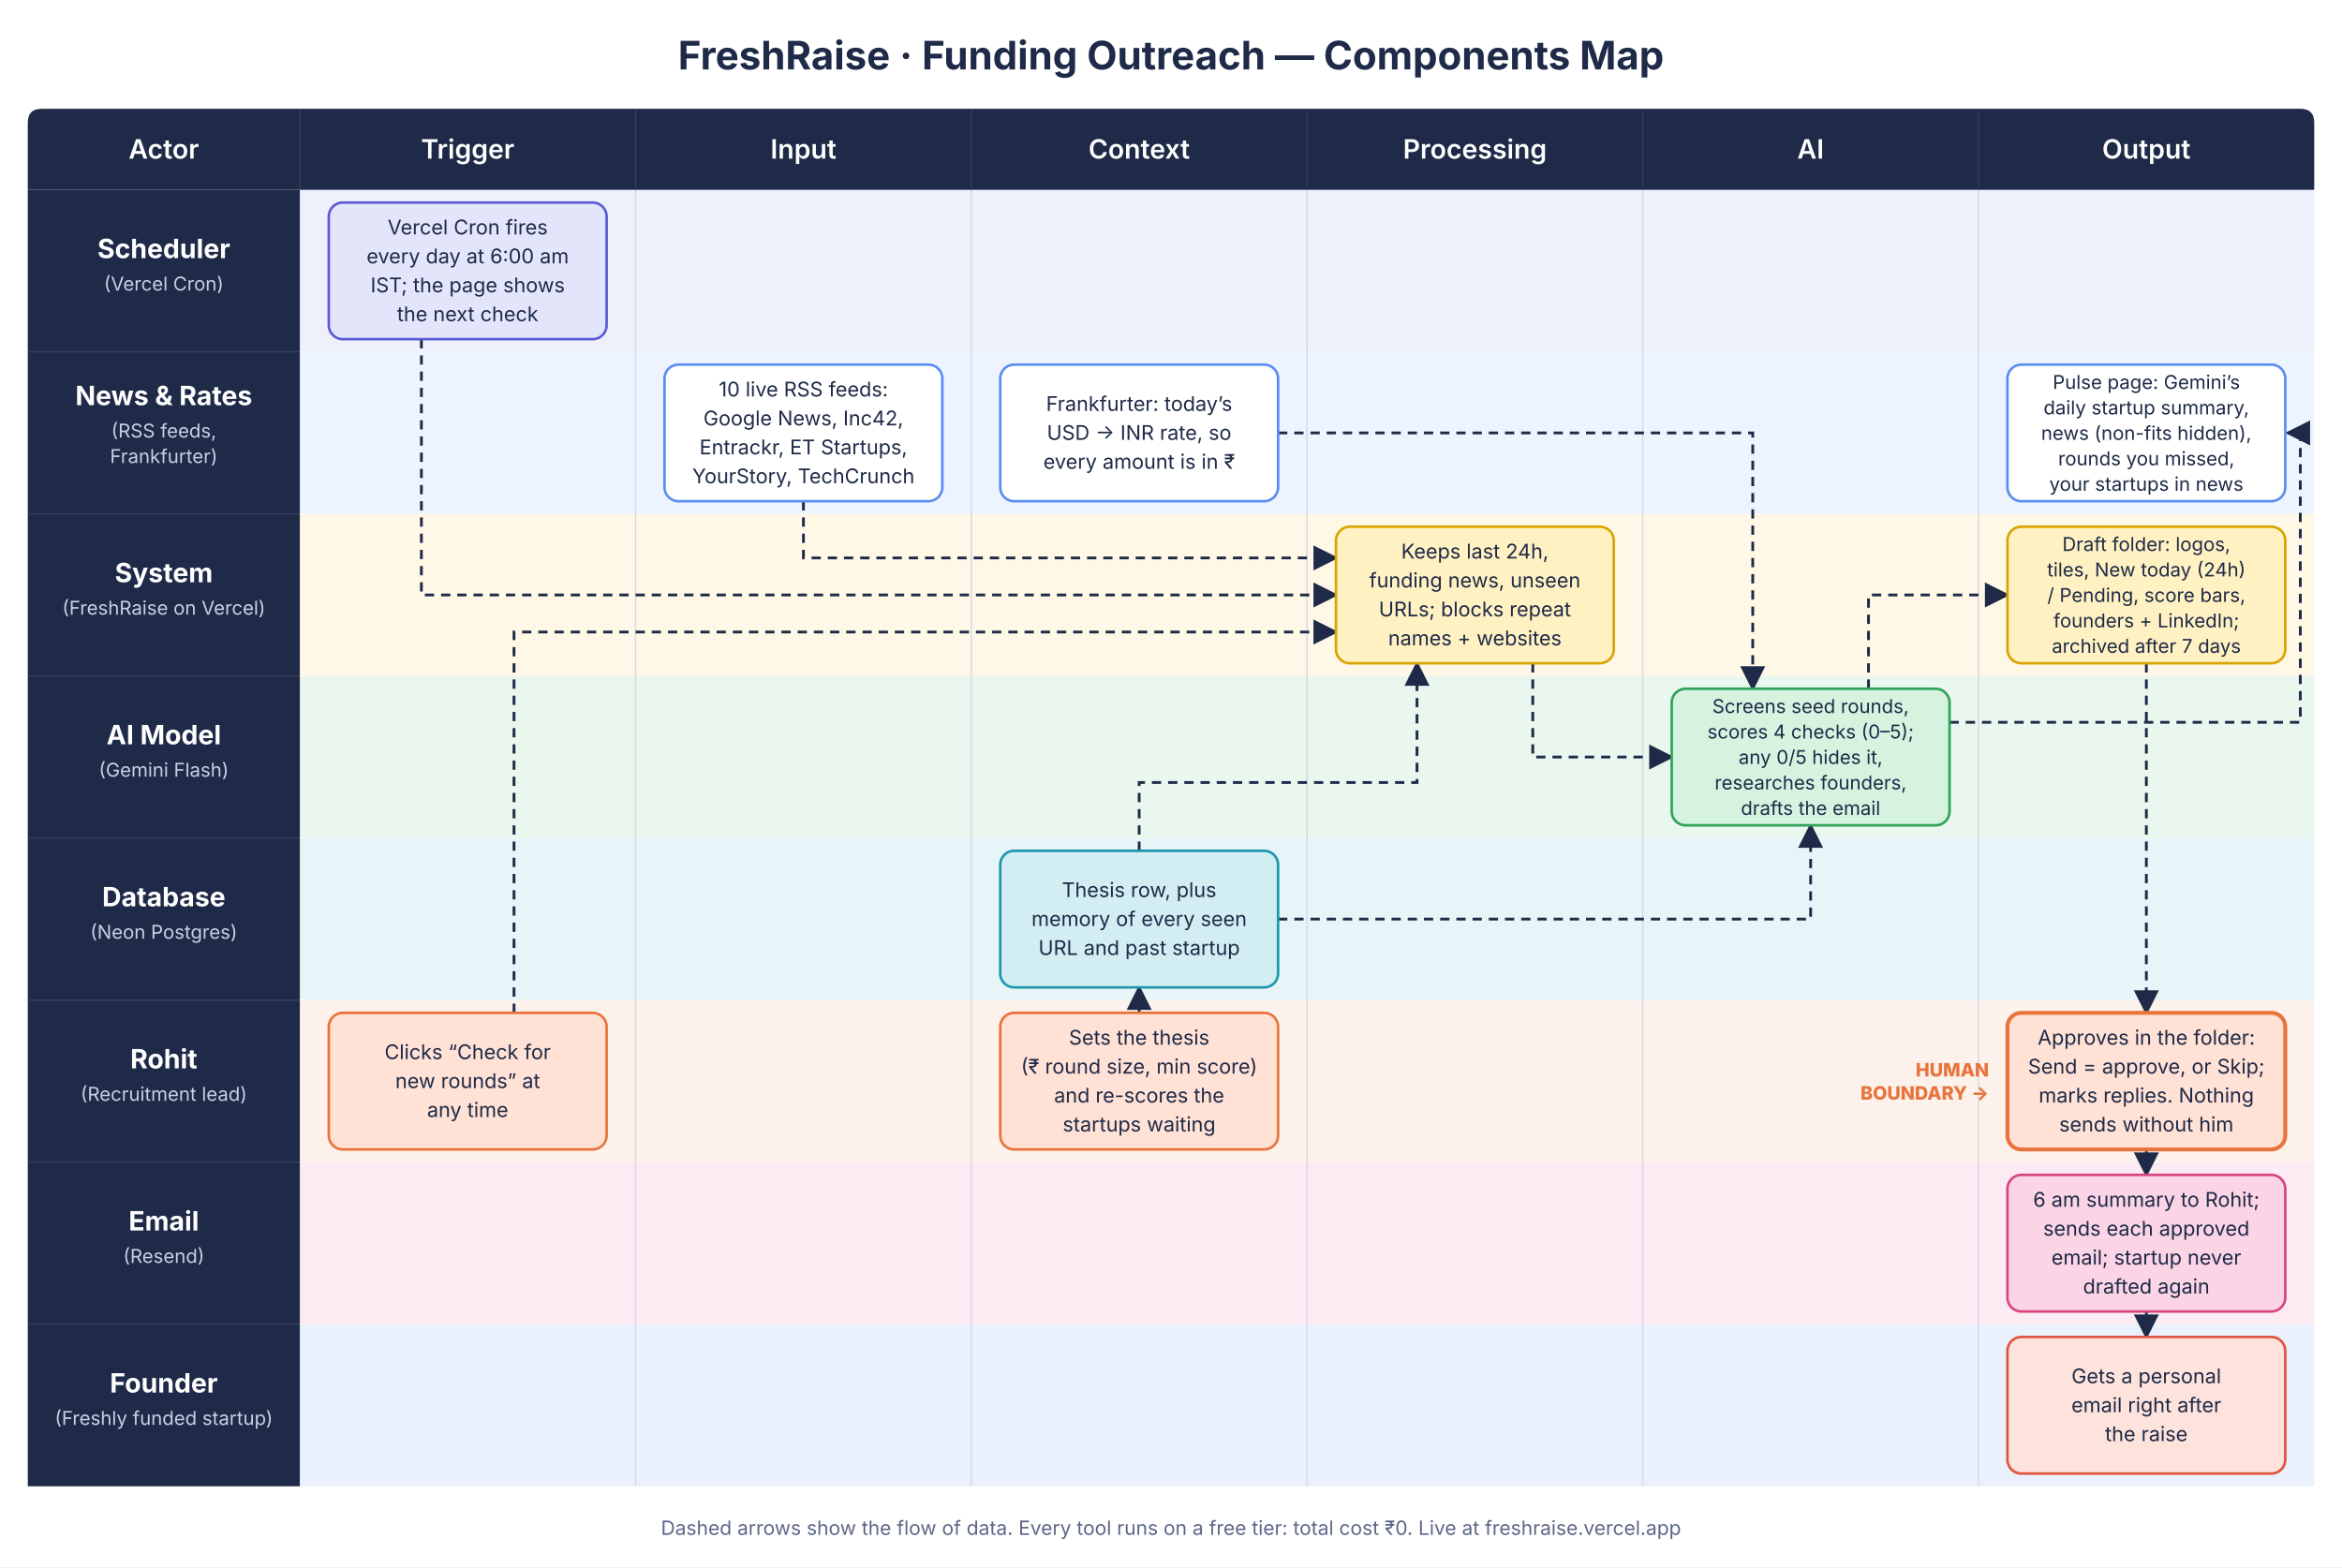
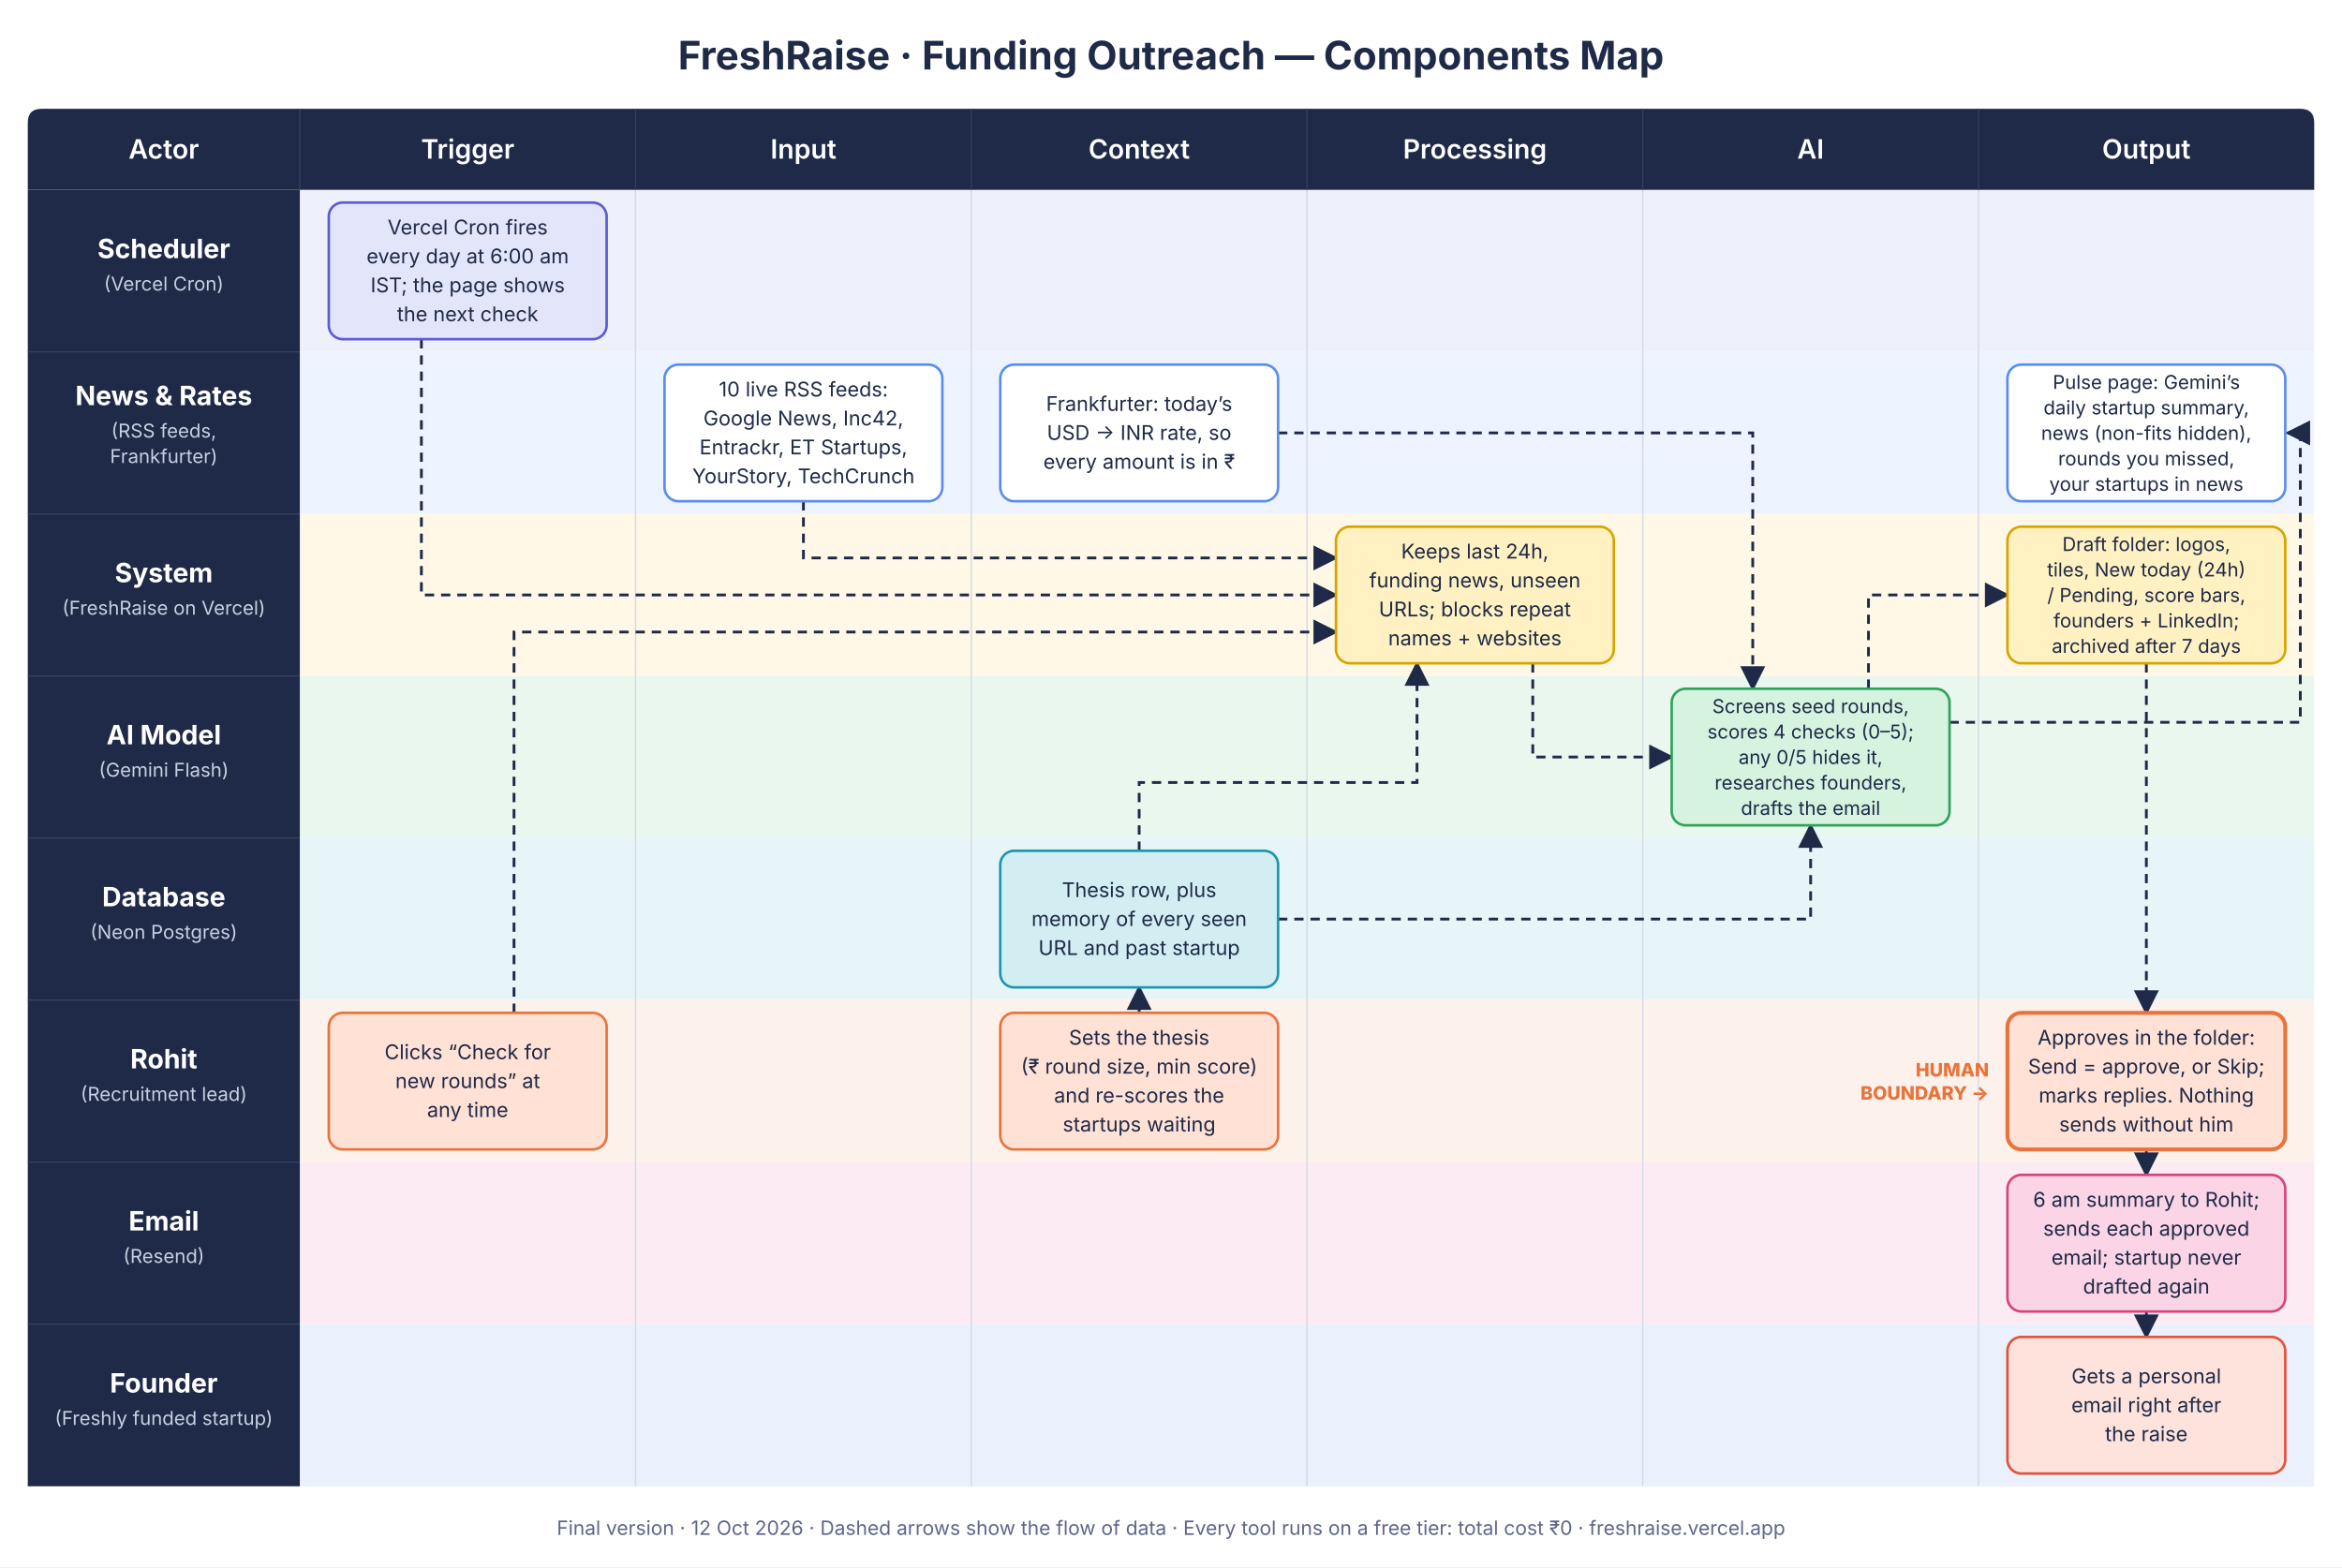
<svg xmlns="http://www.w3.org/2000/svg" viewBox="0 0 2023 1354" width="2023" height="1354" font-family="'Segoe UI', 'Inter', 'Helvetica Neue', Arial, sans-serif">
  <defs>
    <marker id="head" viewBox="0 0 10 10" refX="9" refY="5" markerWidth="9" markerHeight="9" orient="auto-start-reverse">
      <path d="M0 0 L10 5 L0 10Z" fill="#1e2a47" />
    </marker>
  </defs>
  <rect width="2023" height="1354" fill="#ffffff" />
  <text x="1011.5" y="60" text-anchor="middle" font-size="34" font-weight="700" fill="#1e2a47">FreshRaise · Funding Outreach — Components Map</text>
  <rect x="259" y="164" width="1740" height="140" fill="#eef0fb" />
  <rect x="24" y="164" width="235" height="140" fill="#1e2a47" />
  <text x="141.5" y="223" text-anchor="middle" font-size="23" font-weight="700" fill="#ffffff">Scheduler</text>
  <text x="141.5" y="251" text-anchor="middle" font-size="16.5" fill="#c9d0e3">(Vercel Cron)</text>
  <rect x="259" y="304" width="1740" height="140" fill="#eef4ff" />
  <rect x="24" y="304" width="235" height="140" fill="#1e2a47" />
  <line x1="24" y1="304" x2="259" y2="304" stroke="#34405f" stroke-width="1" />
  <text x="141.5" y="350" text-anchor="middle" font-size="23" font-weight="700" fill="#ffffff">News &amp; Rates</text>
  <text x="141.5" y="378" text-anchor="middle" font-size="16.5" fill="#c9d0e3">(RSS feeds,</text>
  <text x="141.5" y="400" text-anchor="middle" font-size="16.5" fill="#c9d0e3">Frankfurter)</text>
  <rect x="259" y="444" width="1740" height="140" fill="#fff8e6" />
  <rect x="24" y="444" width="235" height="140" fill="#1e2a47" />
  <line x1="24" y1="444" x2="259" y2="444" stroke="#34405f" stroke-width="1" />
  <text x="141.5" y="503" text-anchor="middle" font-size="23" font-weight="700" fill="#ffffff">System</text>
  <text x="141.5" y="531" text-anchor="middle" font-size="16.5" fill="#c9d0e3">(FreshRaise on Vercel)</text>
  <rect x="259" y="584" width="1740" height="140" fill="#e9f7ee" />
  <rect x="24" y="584" width="235" height="140" fill="#1e2a47" />
  <line x1="24" y1="584" x2="259" y2="584" stroke="#34405f" stroke-width="1" />
  <text x="141.5" y="643" text-anchor="middle" font-size="23" font-weight="700" fill="#ffffff">AI Model</text>
  <text x="141.5" y="671" text-anchor="middle" font-size="16.5" fill="#c9d0e3">(Gemini Flash)</text>
  <rect x="259" y="724" width="1740" height="140" fill="#e8f5f8" />
  <rect x="24" y="724" width="235" height="140" fill="#1e2a47" />
  <line x1="24" y1="724" x2="259" y2="724" stroke="#34405f" stroke-width="1" />
  <text x="141.5" y="783" text-anchor="middle" font-size="23" font-weight="700" fill="#ffffff">Database</text>
  <text x="141.5" y="811" text-anchor="middle" font-size="16.5" fill="#c9d0e3">(Neon Postgres)</text>
  <rect x="259" y="864" width="1740" height="140" fill="#fdf1ec" />
  <rect x="24" y="864" width="235" height="140" fill="#1e2a47" />
  <line x1="24" y1="864" x2="259" y2="864" stroke="#34405f" stroke-width="1" />
  <text x="141.5" y="923" text-anchor="middle" font-size="23" font-weight="700" fill="#ffffff">Rohit</text>
  <text x="141.5" y="951" text-anchor="middle" font-size="16.5" fill="#c9d0e3">(Recruitment lead)</text>
  <rect x="259" y="1004" width="1740" height="140" fill="#fcebf2" />
  <rect x="24" y="1004" width="235" height="140" fill="#1e2a47" />
  <line x1="24" y1="1004" x2="259" y2="1004" stroke="#34405f" stroke-width="1" />
  <text x="141.5" y="1063" text-anchor="middle" font-size="23" font-weight="700" fill="#ffffff">Email</text>
  <text x="141.5" y="1091" text-anchor="middle" font-size="16.5" fill="#c9d0e3">(Resend)</text>
  <rect x="259" y="1144" width="1740" height="140" fill="#eaf1fd" />
  <rect x="24" y="1144" width="235" height="140" fill="#1e2a47" />
  <line x1="24" y1="1144" x2="259" y2="1144" stroke="#34405f" stroke-width="1" />
  <text x="141.5" y="1203" text-anchor="middle" font-size="23" font-weight="700" fill="#ffffff">Founder</text>
  <text x="141.5" y="1231" text-anchor="middle" font-size="16.5" fill="#c9d0e3">(Freshly funded startup)</text>
  <line x1="549" y1="94" x2="549" y2="1284" stroke="#d5dae6" stroke-width="1.2" />
  <line x1="839" y1="94" x2="839" y2="1284" stroke="#d5dae6" stroke-width="1.2" />
  <line x1="1129" y1="94" x2="1129" y2="1284" stroke="#d5dae6" stroke-width="1.2" />
  <line x1="1419" y1="94" x2="1419" y2="1284" stroke="#d5dae6" stroke-width="1.2" />
  <line x1="1709" y1="94" x2="1709" y2="1284" stroke="#d5dae6" stroke-width="1.2" />
  <path d="M36 94 H1987 Q1999 94 1999 106 V164 H24 V106 Q24 94 36 94Z" fill="#1e2a47" />
  <text x="141.5" y="137" text-anchor="middle" font-size="23" font-weight="600" fill="#ffffff">Actor</text>
  <line x1="259" y1="94" x2="259" y2="164" stroke="#34405f" stroke-width="1" />
  <text x="404" y="137" text-anchor="middle" font-size="23" font-weight="600" fill="#ffffff">Trigger</text>
  <line x1="549" y1="94" x2="549" y2="164" stroke="#34405f" stroke-width="1" />
  <text x="694" y="137" text-anchor="middle" font-size="23" font-weight="600" fill="#ffffff">Input</text>
  <line x1="839" y1="94" x2="839" y2="164" stroke="#34405f" stroke-width="1" />
  <text x="984" y="137" text-anchor="middle" font-size="23" font-weight="600" fill="#ffffff">Context</text>
  <line x1="1129" y1="94" x2="1129" y2="164" stroke="#34405f" stroke-width="1" />
  <text x="1274" y="137" text-anchor="middle" font-size="23" font-weight="600" fill="#ffffff">Processing</text>
  <line x1="1419" y1="94" x2="1419" y2="164" stroke="#34405f" stroke-width="1" />
  <text x="1564" y="137" text-anchor="middle" font-size="23" font-weight="600" fill="#ffffff">AI</text>
  <line x1="1709" y1="94" x2="1709" y2="164" stroke="#34405f" stroke-width="1" />
  <text x="1854" y="137" text-anchor="middle" font-size="23" font-weight="600" fill="#ffffff">Output</text>
  <path d="M364 293 L364 514 L1154 514" fill="none" stroke="#1e2a47" stroke-width="2.4" stroke-dasharray="8 6" marker-end="url(#head)" />
  <path d="M694 433 L694 482 L1154 482" fill="none" stroke="#1e2a47" stroke-width="2.4" stroke-dasharray="8 6" marker-end="url(#head)" />
  <path d="M444 875 L444 546 L1154 546" fill="none" stroke="#1e2a47" stroke-width="2.4" stroke-dasharray="8 6" marker-end="url(#head)" />
  <path d="M1104 374 L1514 374 L1514 595" fill="none" stroke="#1e2a47" stroke-width="2.4" stroke-dasharray="8 6" marker-end="url(#head)" />
  <path d="M1324 573 L1324 654 L1444 654" fill="none" stroke="#1e2a47" stroke-width="2.4" stroke-dasharray="8 6" marker-end="url(#head)" />
  <path d="M984 735 L984 676 L1224 676 L1224 573" fill="none" stroke="#1e2a47" stroke-width="2.4" stroke-dasharray="8 6" marker-end="url(#head)" />
  <path d="M1104 794 L1564 794 L1564 713" fill="none" stroke="#1e2a47" stroke-width="2.4" stroke-dasharray="8 6" marker-end="url(#head)" />
  <path d="M984 875 L984 853" fill="none" stroke="#1e2a47" stroke-width="2.4" stroke-dasharray="8 6" marker-end="url(#head)" />
  <path d="M1614 595 L1614 514 L1734 514" fill="none" stroke="#1e2a47" stroke-width="2.4" stroke-dasharray="8 6" marker-end="url(#head)" />
  <path d="M1854 573 L1854 875" fill="none" stroke="#1e2a47" stroke-width="2.4" stroke-dasharray="8 6" marker-end="url(#head)" />
  <path d="M1684 624 L1987 624 L1987 374 L1976 374" fill="none" stroke="#1e2a47" stroke-width="2.4" stroke-dasharray="8 6" marker-end="url(#head)" />
  <path d="M1854 993 L1854 1015" fill="none" stroke="#1e2a47" stroke-width="2.4" stroke-dasharray="8 6" marker-end="url(#head)" />
  <path d="M1854 1133 L1854 1155" fill="none" stroke="#1e2a47" stroke-width="2.4" stroke-dasharray="8 6" marker-end="url(#head)" />
  <rect x="284" y="175" width="240" height="118" rx="12" fill="#e3e5fb" stroke="#5b5bd6" stroke-width="2.2" />
  <text x="404" y="202.5" text-anchor="middle" font-size="17.5" fill="#1e2a47">Vercel Cron fires</text>
  <text x="404" y="227.5" text-anchor="middle" font-size="17.5" fill="#1e2a47">every day at 6:00 am</text>
  <text x="404" y="252.5" text-anchor="middle" font-size="17.5" fill="#1e2a47">IST; the page shows</text>
  <text x="404" y="277.5" text-anchor="middle" font-size="17.5" fill="#1e2a47">the next check</text>
  <rect x="284" y="875" width="240" height="118" rx="12" fill="#ffe1d5" stroke="#e8743b" stroke-width="2.2" />
  <text x="404" y="915" text-anchor="middle" font-size="17.5" fill="#1e2a47">Clicks “Check for</text>
  <text x="404" y="940" text-anchor="middle" font-size="17.5" fill="#1e2a47">new rounds” at</text>
  <text x="404" y="965" text-anchor="middle" font-size="17.5" fill="#1e2a47">any time</text>
  <rect x="574" y="315" width="240" height="118" rx="12" fill="#ffffff" stroke="#5b8def" stroke-width="2.2" />
  <text x="694" y="342.5" text-anchor="middle" font-size="17.5" fill="#1e2a47">10 live RSS feeds:</text>
  <text x="694" y="367.5" text-anchor="middle" font-size="17.5" fill="#1e2a47">Google News, Inc42,</text>
  <text x="694" y="392.5" text-anchor="middle" font-size="17.5" fill="#1e2a47">Entrackr, ET Startups,</text>
  <text x="694" y="417.5" text-anchor="middle" font-size="17.5" fill="#1e2a47">YourStory, TechCrunch</text>
  <rect x="864" y="315" width="240" height="118" rx="12" fill="#ffffff" stroke="#5b8def" stroke-width="2.2" />
  <text x="984" y="355" text-anchor="middle" font-size="17.5" fill="#1e2a47">Frankfurter: today’s</text>
  <text x="984" y="380" text-anchor="middle" font-size="17.5" fill="#1e2a47">USD → INR rate, so</text>
  <text x="984" y="405" text-anchor="middle" font-size="17.5" fill="#1e2a47">every amount is in ₹</text>
  <rect x="864" y="735" width="240" height="118" rx="12" fill="#d3eef3" stroke="#1c97ad" stroke-width="2.2" />
  <text x="984" y="775" text-anchor="middle" font-size="17.5" fill="#1e2a47">Thesis row, plus</text>
  <text x="984" y="800" text-anchor="middle" font-size="17.5" fill="#1e2a47">memory of every seen</text>
  <text x="984" y="825" text-anchor="middle" font-size="17.5" fill="#1e2a47">URL and past startup</text>
  <rect x="864" y="875" width="240" height="118" rx="12" fill="#ffe1d5" stroke="#e8743b" stroke-width="2.2" />
  <text x="984" y="902.5" text-anchor="middle" font-size="17.5" fill="#1e2a47">Sets the thesis</text>
  <text x="984" y="927.5" text-anchor="middle" font-size="17.5" fill="#1e2a47">(₹ round size, min score)</text>
  <text x="984" y="952.5" text-anchor="middle" font-size="17.5" fill="#1e2a47">and re-scores the</text>
  <text x="984" y="977.5" text-anchor="middle" font-size="17.5" fill="#1e2a47">startups waiting</text>
  <rect x="1154" y="455" width="240" height="118" rx="12" fill="#fff1c2" stroke="#d9a400" stroke-width="2.2" />
  <text x="1274" y="482.5" text-anchor="middle" font-size="17.5" fill="#1e2a47">Keeps last 24h,</text>
  <text x="1274" y="507.5" text-anchor="middle" font-size="17.5" fill="#1e2a47">funding news, unseen</text>
  <text x="1274" y="532.5" text-anchor="middle" font-size="17.5" fill="#1e2a47">URLs; blocks repeat</text>
  <text x="1274" y="557.5" text-anchor="middle" font-size="17.5" fill="#1e2a47">names + websites</text>
  <rect x="1444" y="595" width="240" height="118" rx="12" fill="#d6f3e0" stroke="#2fa35a" stroke-width="2.2" />
  <text x="1564" y="616" text-anchor="middle" font-size="16.5" fill="#1e2a47">Screens seed rounds,</text>
  <text x="1564" y="638" text-anchor="middle" font-size="16.5" fill="#1e2a47">scores 4 checks (0–5);</text>
  <text x="1564" y="660" text-anchor="middle" font-size="16.5" fill="#1e2a47">any 0/5 hides it,</text>
  <text x="1564" y="682" text-anchor="middle" font-size="16.5" fill="#1e2a47">researches founders,</text>
  <text x="1564" y="704" text-anchor="middle" font-size="16.5" fill="#1e2a47">drafts the email</text>
  <rect x="1734" y="455" width="240" height="118" rx="12" fill="#fff1c2" stroke="#d9a400" stroke-width="2.2" />
  <text x="1854" y="476" text-anchor="middle" font-size="16.5" fill="#1e2a47">Draft folder: logos,</text>
  <text x="1854" y="498" text-anchor="middle" font-size="16.5" fill="#1e2a47">tiles, New today (24h)</text>
  <text x="1854" y="520" text-anchor="middle" font-size="16.5" fill="#1e2a47">/ Pending, score bars,</text>
  <text x="1854" y="542" text-anchor="middle" font-size="16.5" fill="#1e2a47">founders + LinkedIn;</text>
  <text x="1854" y="564" text-anchor="middle" font-size="16.5" fill="#1e2a47">archived after 7 days</text>
  <rect x="1734" y="875" width="240" height="118" rx="12" fill="#ffe1d5" stroke="#e8743b" stroke-width="3.4" />
  <text x="1854" y="902.5" text-anchor="middle" font-size="17.5" fill="#1e2a47">Approves in the folder:</text>
  <text x="1854" y="927.5" text-anchor="middle" font-size="17.5" fill="#1e2a47">Send = approve, or Skip;</text>
  <text x="1854" y="952.5" text-anchor="middle" font-size="17.5" fill="#1e2a47">marks replies. Nothing</text>
  <text x="1854" y="977.5" text-anchor="middle" font-size="17.5" fill="#1e2a47">sends without him</text>
  <text x="1718" y="930" text-anchor="end" font-size="16" font-weight="800" fill="#e8743b">HUMAN</text>
  <text x="1718" y="950" text-anchor="end" font-size="16" font-weight="800" fill="#e8743b">BOUNDARY →</text>
  <rect x="1734" y="1015" width="240" height="118" rx="12" fill="#fbd5e5" stroke="#d6457f" stroke-width="2.2" />
  <text x="1854" y="1042.5" text-anchor="middle" font-size="17.5" fill="#1e2a47">6 am summary to Rohit;</text>
  <text x="1854" y="1067.5" text-anchor="middle" font-size="17.5" fill="#1e2a47">sends each approved</text>
  <text x="1854" y="1092.5" text-anchor="middle" font-size="17.5" fill="#1e2a47">email; startup never</text>
  <text x="1854" y="1117.5" text-anchor="middle" font-size="17.5" fill="#1e2a47">drafted again</text>
  <rect x="1734" y="1155" width="240" height="118" rx="12" fill="#fde3dc" stroke="#e0533d" stroke-width="2.2" />
  <text x="1854" y="1195" text-anchor="middle" font-size="17.5" fill="#1e2a47">Gets a personal</text>
  <text x="1854" y="1220" text-anchor="middle" font-size="17.5" fill="#1e2a47">email right after</text>
  <text x="1854" y="1245" text-anchor="middle" font-size="17.5" fill="#1e2a47">the raise</text>
  <rect x="1734" y="315" width="240" height="118" rx="12" fill="#ffffff" stroke="#5b8def" stroke-width="2.2" />
  <text x="1854" y="336" text-anchor="middle" font-size="16.5" fill="#1e2a47">Pulse page: Gemini’s</text>
  <text x="1854" y="358" text-anchor="middle" font-size="16.5" fill="#1e2a47">daily startup summary,</text>
  <text x="1854" y="380" text-anchor="middle" font-size="16.5" fill="#1e2a47">news (non-fits hidden),</text>
  <text x="1854" y="402" text-anchor="middle" font-size="16.5" fill="#1e2a47">rounds you missed,</text>
  <text x="1854" y="424" text-anchor="middle" font-size="16.5" fill="#1e2a47">your startups in news</text>
-   <text x="1011.5" y="1326" text-anchor="middle" font-size="17" fill="#5e6688">Dashed arrows show the flow of data. Every tool runs on a free tier: total cost ₹0. Live at freshraise.vercel.app</text>
+   <text x="1011.5" y="1326" text-anchor="middle" font-size="17" fill="#5e6688">Final version · 12 Oct 2026 · Dashed arrows show the flow of data · Every tool runs on a free tier: total cost ₹0 · freshraise.vercel.app</text>
</svg>
